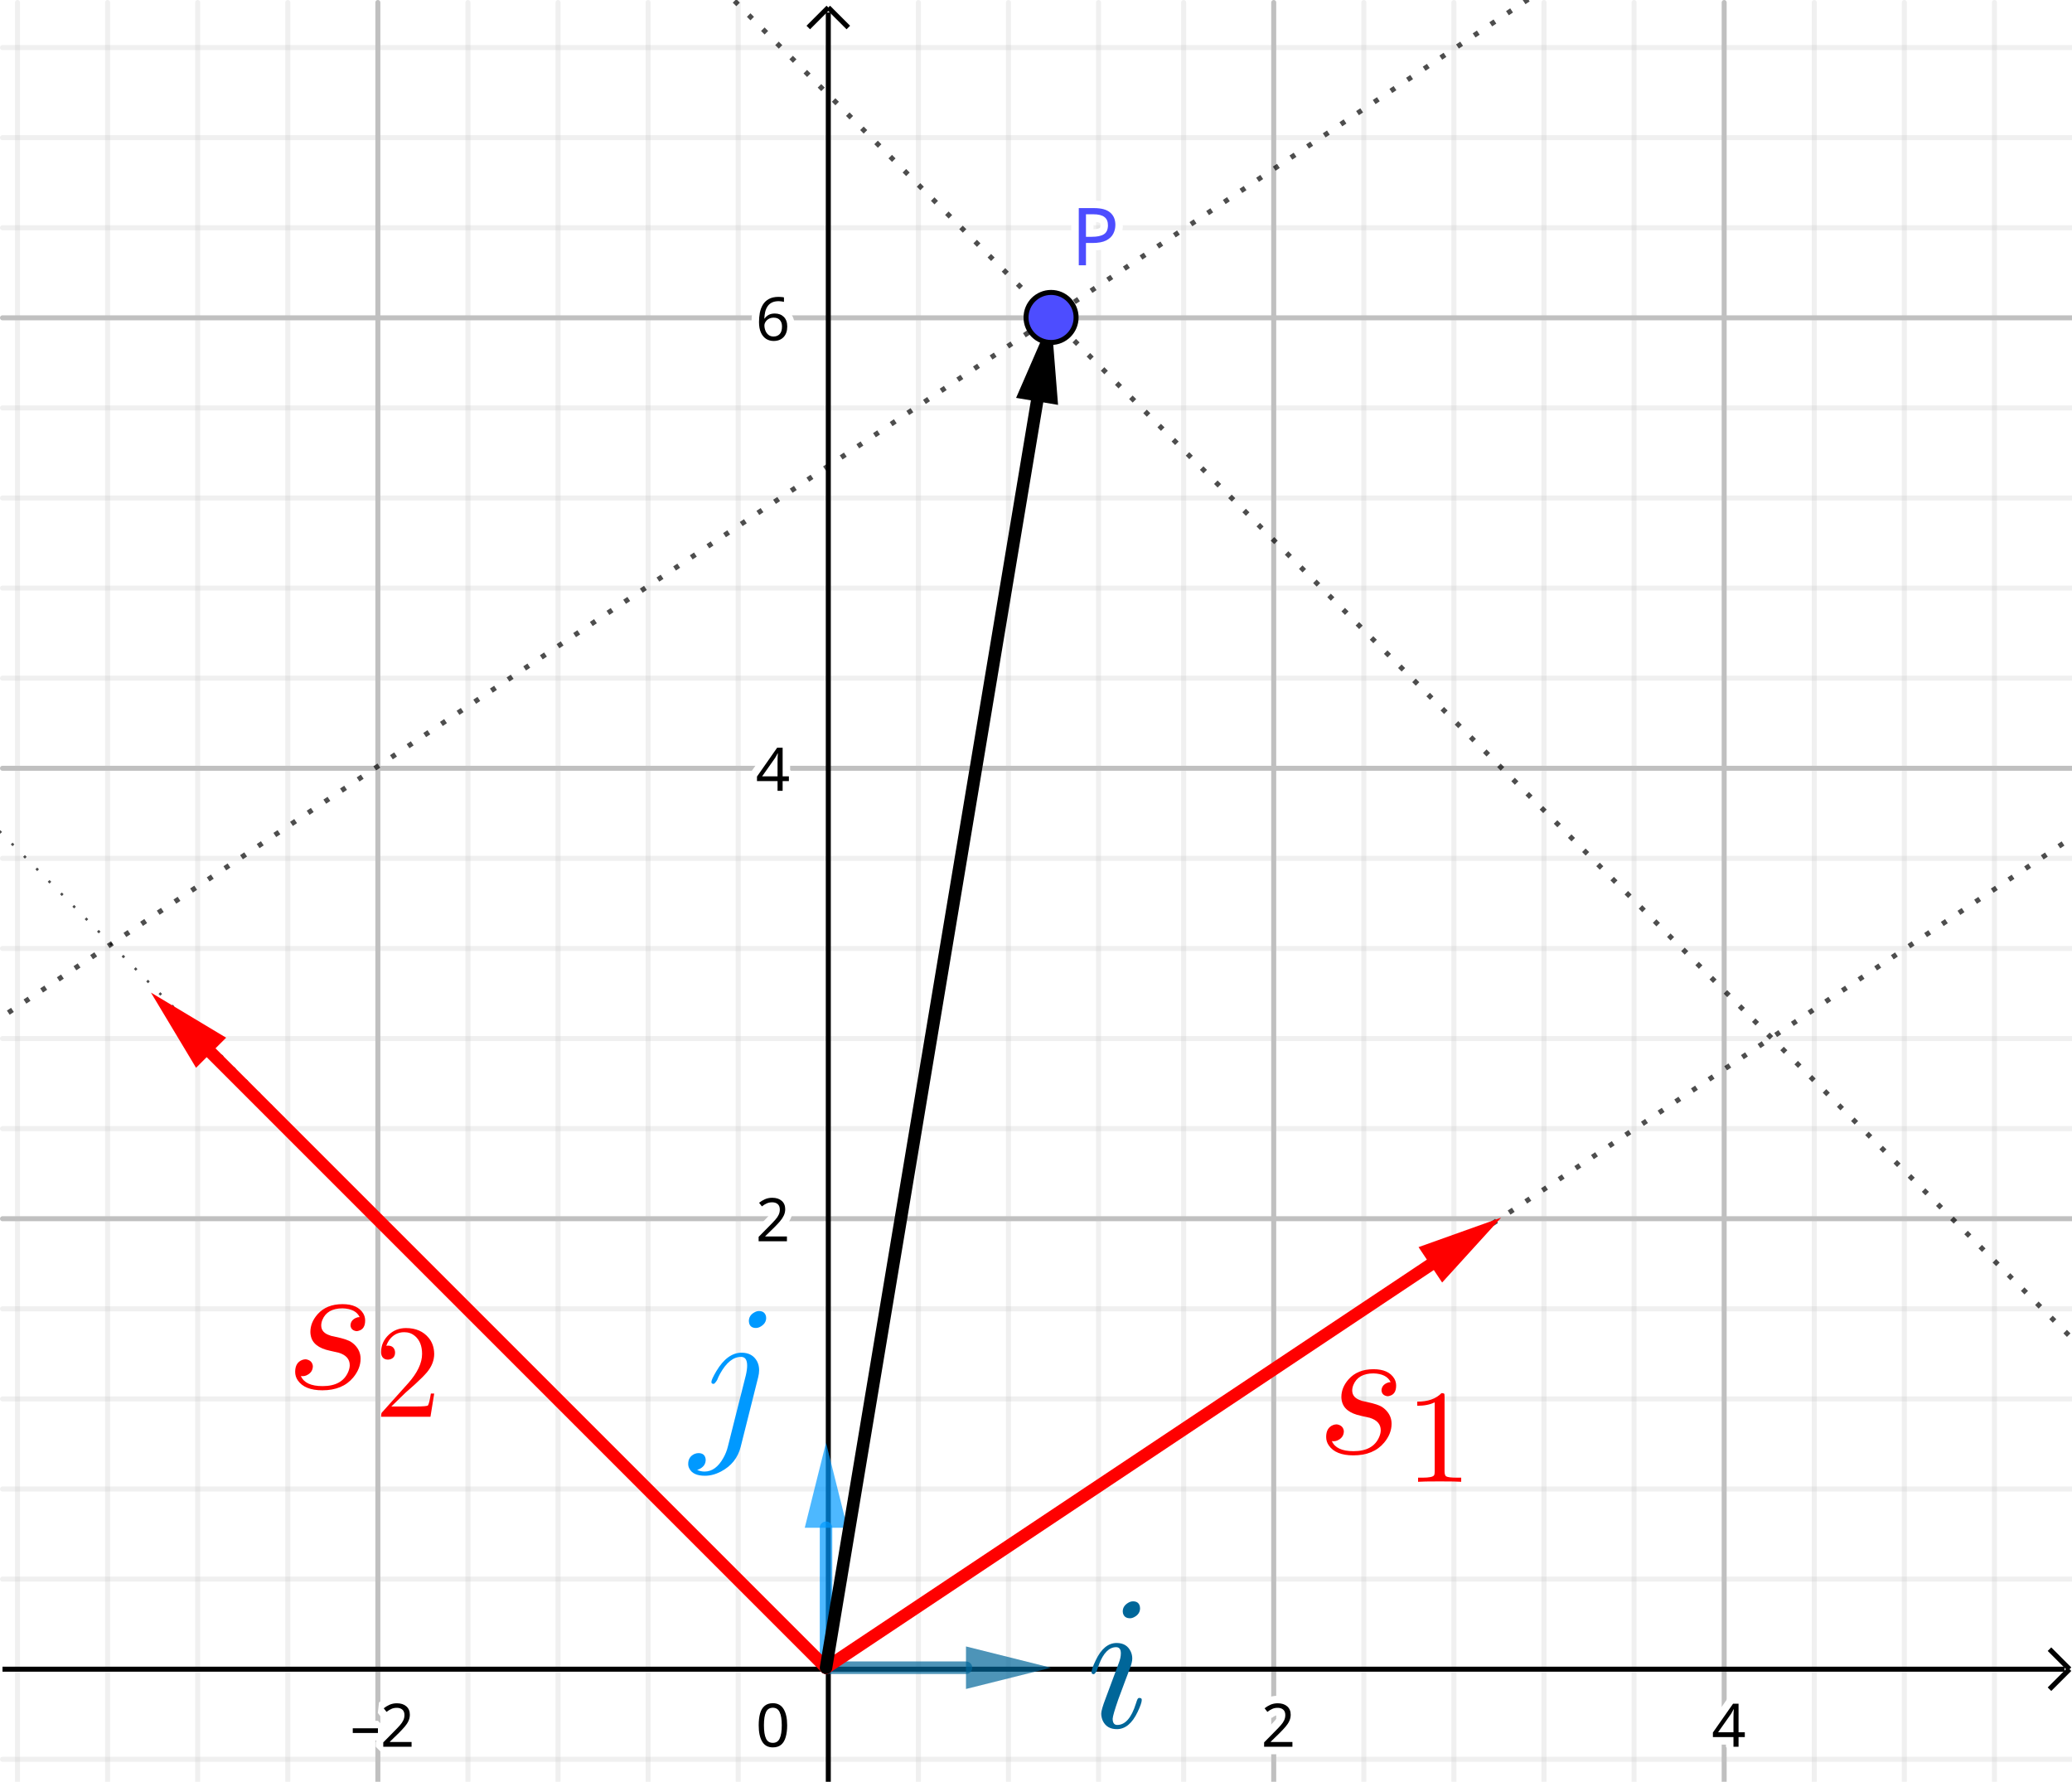
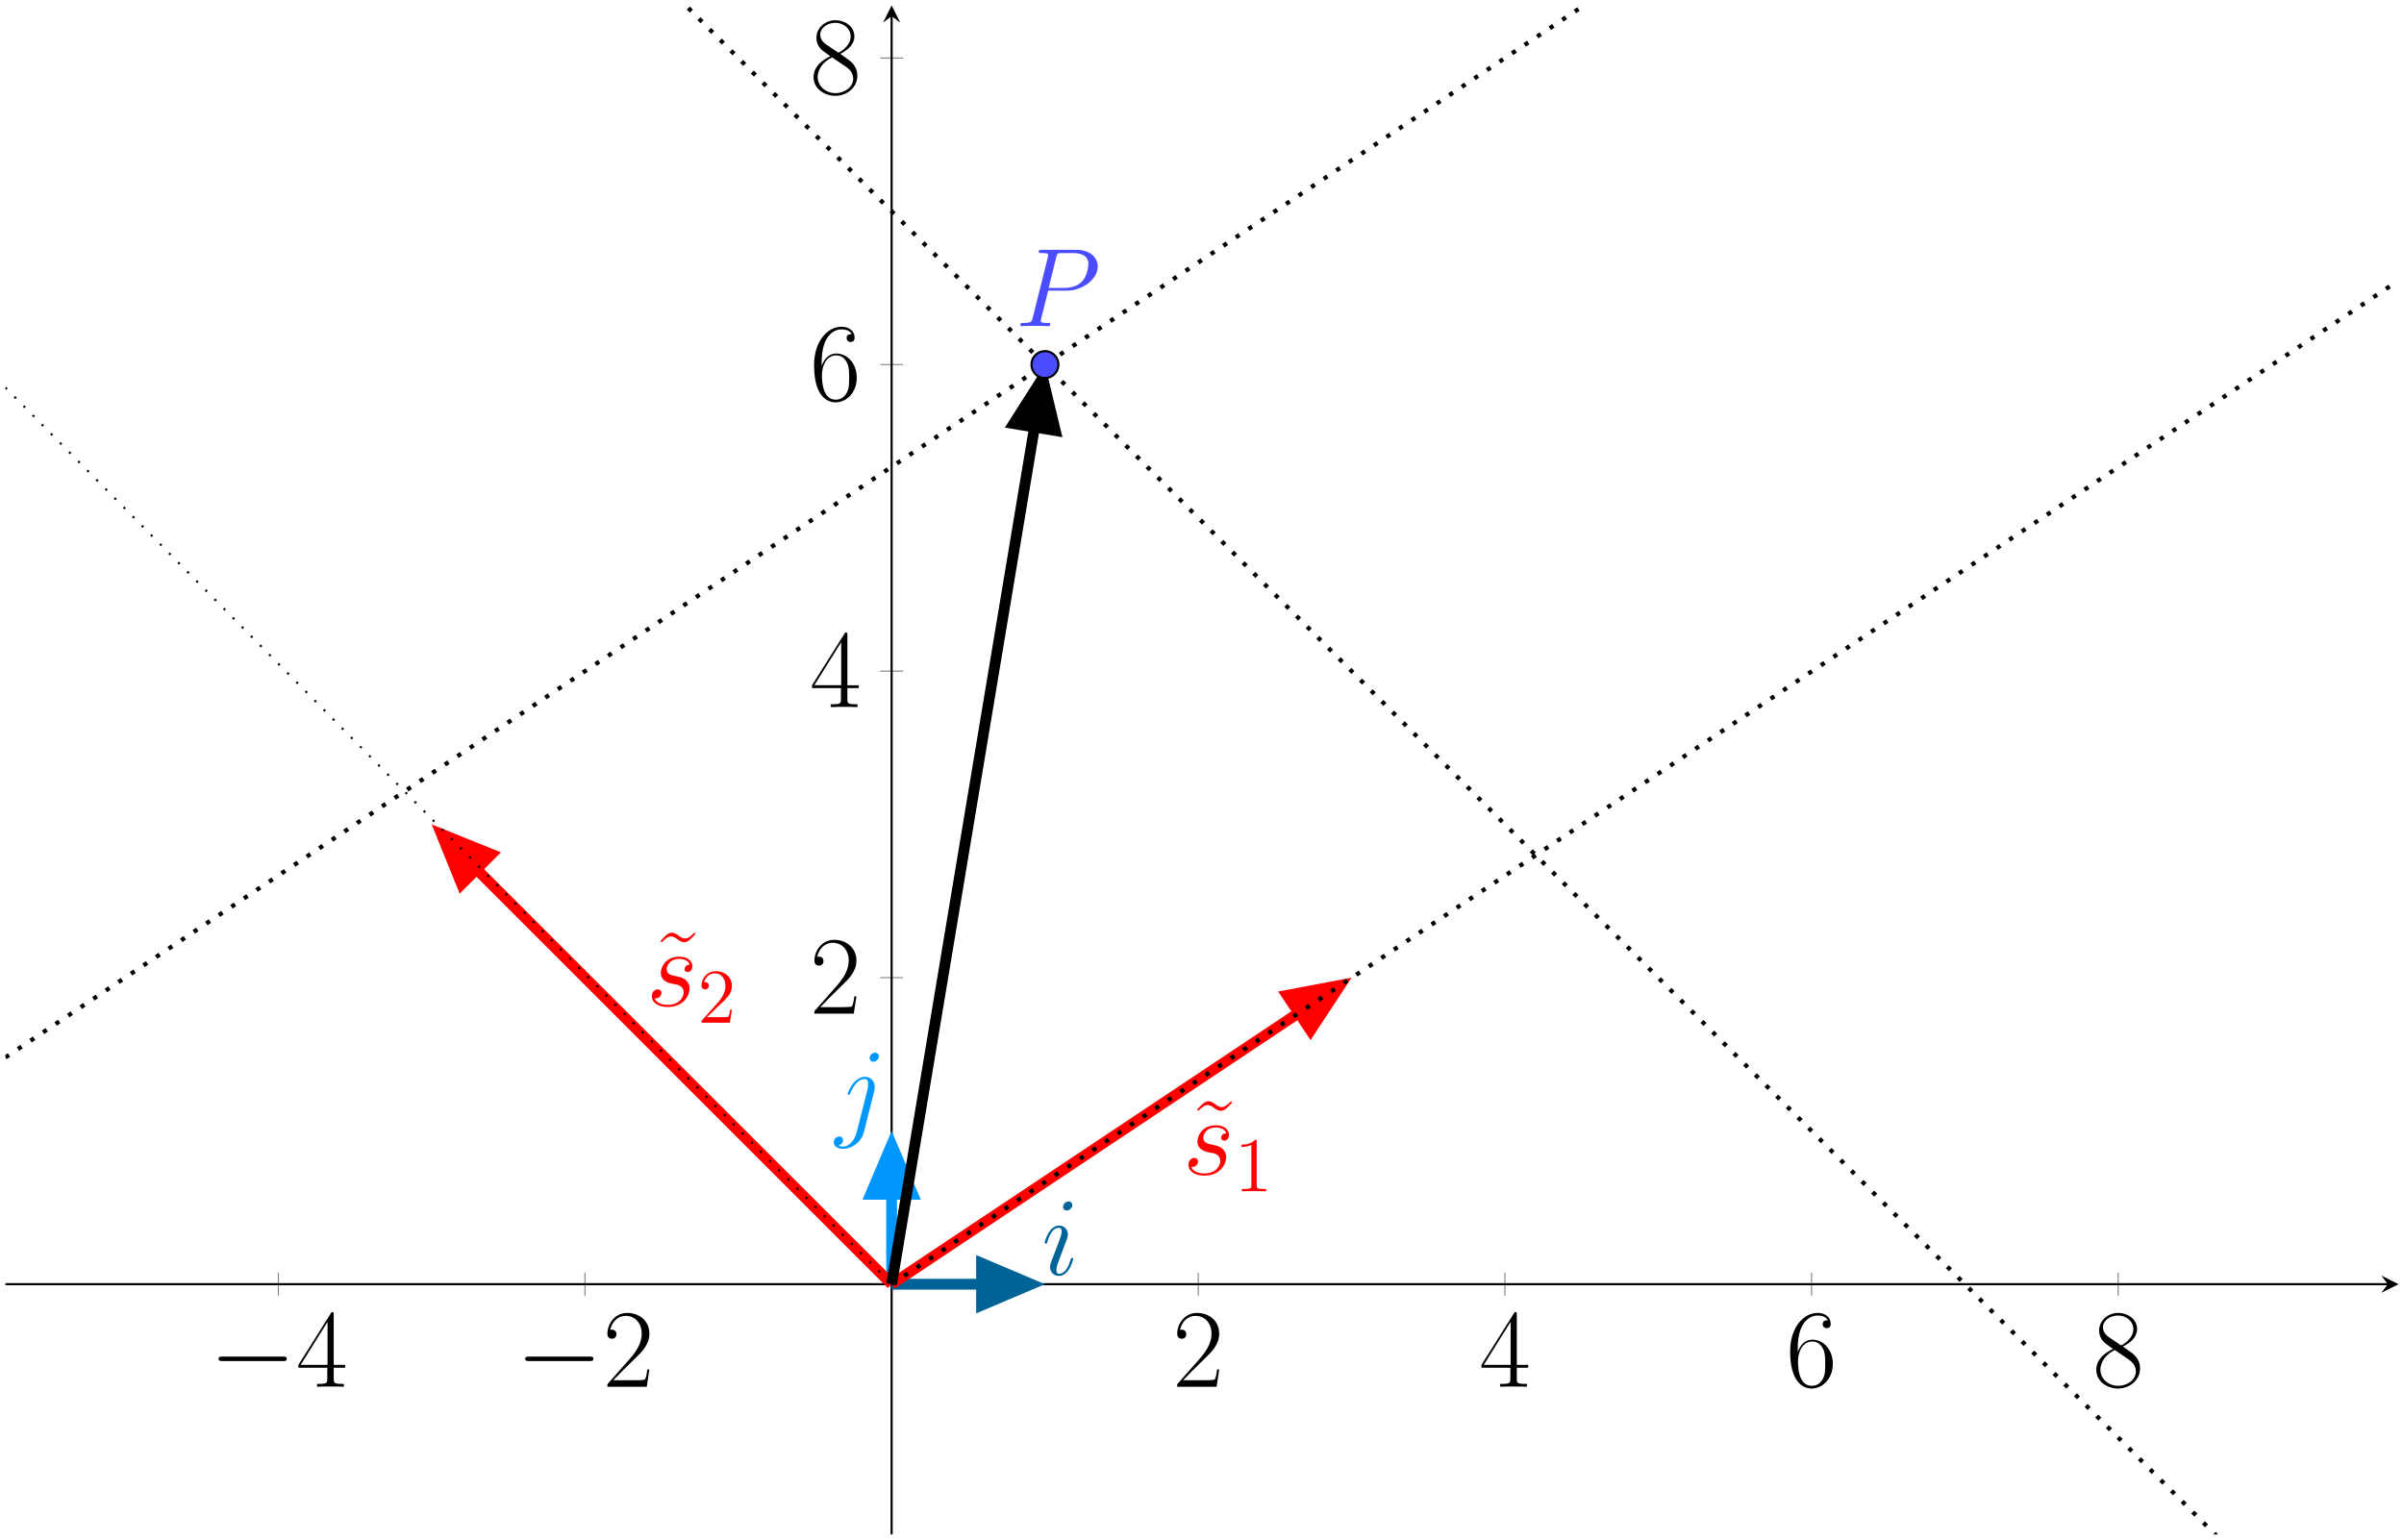
- <svg xmlns="http://www.w3.org/2000/svg" version="1.1" width="414" height="356">
-   <defs>
-     <clipPath id="aOKFwxPPBQzP">
-       <path fill="none" stroke="none" d=" M 0 0 L 414 0 L 414 356 L 0 356 L 0 0 Z" />
+ <svg xmlns="http://www.w3.org/2000/svg" xmlns:xlink="http://www.w3.org/1999/xlink" width="444.48pt" height="284.797pt" viewBox="0 0 444.48 284.797" version="1.1" id="svg201">
+   <defs id="defs64">
+     <g id="g50">
+       <symbol overflow="visible" id="glyph0-0">
+         <path style="stroke:none" d="" id="path2" />
+       </symbol>
+       <symbol overflow="visible" id="glyph0-1">
+         <path style="stroke:none" d="m 13.609,-4.75 c 0.359,0 0.719,0 0.719,-0.422 0,-0.406 -0.359,-0.406 -0.719,-0.406 H 2.438 c -0.344,0 -0.719,0 -0.719,0.406 0,0.422 0.375,0.422 0.719,0.422 z m 0,0" id="path5" />
+       </symbol>
+       <symbol overflow="visible" id="glyph1-0">
+         <path style="stroke:none" d="" id="path8" />
+       </symbol>
+       <symbol overflow="visible" id="glyph1-1">
+         <path style="stroke:none" d="m 6.938,-13.359 c 0,-0.438 -0.016,-0.453 -0.391,-0.453 L 0.406,-4.047 v 0.531 H 5.75 v 2.031 C 5.75,-0.75 5.703,-0.531 4.25,-0.531 H 3.859 V 0 c 0.672,-0.047 1.781,-0.047 2.484,-0.047 0.703,0 1.812,0 2.469,0.047 V -0.531 H 8.422 C 6.984,-0.531 6.938,-0.75 6.938,-1.484 v -2.031 h 2.109 v -0.531 H 6.938 Z M 5.797,-12 v 7.953 h -4.969 z m 0,0" id="path11" />
+       </symbol>
+       <symbol overflow="visible" id="glyph1-2">
+         <path style="stroke:none" d="m 8.609,-3.203 h -0.375 c -0.203,1.469 -0.359,1.719 -0.453,1.844 -0.094,0.156 -1.578,0.156 -1.875,0.156 H 1.938 C 2.688,-2 4.125,-3.469 5.891,-5.172 c 1.25,-1.188 2.719,-2.594 2.719,-4.641 0,-2.438 -1.938,-3.844 -4.109,-3.844 -2.266,0 -3.656,2 -3.656,3.859 0,0.812 0.609,0.922 0.844,0.922 0.219,0 0.828,-0.125 0.828,-0.859 0,-0.641 -0.531,-0.828 -0.828,-0.828 -0.125,0 -0.234,0.031 -0.328,0.062 0.391,-1.75 1.594,-2.609 2.859,-2.609 1.797,0 2.969,1.422 2.969,3.297 0,1.797 -1.047,3.344 -2.234,4.688 L 0.844,-0.469 V 0 H 8.125 Z m 0,0" id="path14" />
+       </symbol>
+       <symbol overflow="visible" id="glyph1-3">
+         <path style="stroke:none" d="m 2.188,-7.125 c 0,-4.938 2.312,-6.047 3.656,-6.047 0.438,0 1.484,0.078 1.906,0.875 -0.328,0 -0.953,0 -0.953,0.734 0,0.547 0.453,0.734 0.75,0.734 0.172,0 0.734,-0.078 0.734,-0.781 0,-1.297 -1.031,-2.047 -2.453,-2.047 -2.469,0 -5.047,2.562 -5.047,7.125 0,5.625 2.344,6.859 3.984,6.859 2.016,0 3.906,-1.797 3.906,-4.562 0,-2.578 -1.672,-4.469 -3.781,-4.469 -1.25,0 -2.188,0.828 -2.703,2.281 z m 2.578,6.953 c -2.531,0 -2.531,-3.797 -2.531,-4.562 0,-1.484 0.703,-3.625 2.625,-3.625 0.344,0 1.359,0 2.047,1.422 0.359,0.797 0.359,1.656 0.359,2.688 0,1.109 0,1.938 -0.422,2.766 -0.469,0.844 -1.125,1.312 -2.078,1.312 z m 0,0" id="path17" />
+       </symbol>
+       <symbol overflow="visible" id="glyph1-4">
+         <path style="stroke:none" d="m 5.625,-7.438 c 1.297,-0.656 2.609,-1.656 2.609,-3.234 0,-1.891 -1.812,-2.984 -3.484,-2.984 -1.875,0 -3.531,1.359 -3.531,3.25 0,0.516 0.125,1.406 0.922,2.188 C 2.359,-8.016 3.219,-7.391 3.781,-7 2.844,-6.531 0.688,-5.391 0.688,-3.125 c 0,2.141 2.016,3.453 4.016,3.453 2.219,0 4.078,-1.594 4.078,-3.688 0,-1.891 -1.266,-2.75 -2.094,-3.312 z M 2.906,-9.25 C 2.75,-9.359 1.922,-10 1.922,-10.969 c 0,-1.266 1.297,-2.203 2.781,-2.203 1.641,0 2.844,1.156 2.844,2.5 0,1.906 -2.156,3.016 -2.266,3.016 -0.016,0 -0.031,0 -0.203,-0.125 z m 3.812,4.234 c 0.297,0.219 1.297,0.906 1.297,2.172 0,1.516 -1.531,2.672 -3.266,2.672 -1.875,0 -3.297,-1.344 -3.297,-2.969 0,-1.625 1.25,-3 2.672,-3.641 z m 0,0" id="path20" />
+       </symbol>
+       <symbol overflow="visible" id="glyph1-5">
+         <path style="stroke:none" d="M 7.75,-13.547 C 7.047,-12.875 6.656,-12.469 6.016,-12.469 5.562,-12.469 5.25,-12.703 4.812,-13.016 c -0.406,-0.281 -0.75,-0.531 -1.203,-0.531 -0.734,0 -1.25,0.594 -2.125,1.547 l 0.234,0.219 c 0.703,-0.672 1.094,-1.062 1.734,-1.062 0.453,0 0.766,0.219 1.188,0.531 0.422,0.297 0.75,0.531 1.203,0.531 0.75,0 1.266,-0.594 2.125,-1.547 z m 0,0" id="path23" />
+       </symbol>
+       <symbol overflow="visible" id="glyph2-0">
+         <path style="stroke:none" d="" id="path26" />
+       </symbol>
+       <symbol overflow="visible" id="glyph2-1">
+         <path style="stroke:none" d="m 6.109,-6.562 h 3.469 c 2.859,0 5.703,-2.109 5.703,-4.469 0,-1.609 -1.359,-3.078 -3.969,-3.078 h -6.375 c -0.391,0 -0.578,0 -0.578,0.391 0,0.203 0.188,0.203 0.5,0.203 1.25,0 1.25,0.172 1.25,0.406 0,0.031 0,0.156 -0.078,0.469 L 3.25,-1.531 c -0.188,0.719 -0.234,0.938 -1.688,0.938 -0.391,0 -0.594,0 -0.594,0.359 C 0.969,0 1.156,0 1.281,0 1.672,0 2.094,-0.047 2.484,-0.047 h 2.406 C 5.281,-0.047 5.719,0 6.109,0 6.281,0 6.5,0 6.5,-0.391 6.5,-0.594 6.328,-0.594 6.016,-0.594 4.766,-0.594 4.75,-0.75 4.75,-0.953 c 0,-0.094 0.016,-0.25 0.047,-0.344 z m 1.484,-6.141 c 0.188,-0.766 0.281,-0.812 1.078,-0.812 h 2.047 c 1.547,0 2.828,0.5 2.828,2.047 0,0.547 -0.266,2.297 -1.219,3.25 -0.344,0.375 -1.344,1.156 -3.219,1.156 h -2.906 z m 0,0" id="path29" />
+       </symbol>
+       <symbol overflow="visible" id="glyph2-2">
+         <path style="stroke:none" d="m 5.844,-2.953 c 0,-0.109 -0.078,-0.188 -0.203,-0.188 -0.188,0 -0.203,0.062 -0.312,0.406 -0.531,1.891 -1.375,2.531 -2.062,2.531 -0.25,0 -0.531,-0.062 -0.531,-0.688 0,-0.562 0.234,-1.172 0.469,-1.797 l 1.438,-3.844 c 0.062,-0.156 0.219,-0.531 0.219,-0.922 0,-0.875 -0.625,-1.656 -1.641,-1.656 -1.891,0 -2.656,3 -2.656,3.156 0,0.094 0.078,0.188 0.219,0.188 0.188,0 0.203,-0.078 0.297,-0.375 0.484,-1.734 1.281,-2.562 2.078,-2.562 0.188,0 0.547,0.031 0.547,0.688 0,0.531 -0.281,1.219 -0.438,1.672 L 1.812,-2.5 c -0.125,0.328 -0.25,0.656 -0.25,1.031 0,0.938 0.641,1.672 1.641,1.672 1.906,0 2.641,-3.016 2.641,-3.156 z m -0.156,-9.938 c 0,-0.312 -0.25,-0.688 -0.703,-0.688 -0.484,0 -1.016,0.469 -1.016,1 0,0.516 0.438,0.688 0.672,0.688 0.562,0 1.047,-0.547 1.047,-1 z m 0,0" id="path32" />
+       </symbol>
+       <symbol overflow="visible" id="glyph2-3">
+         <path style="stroke:none" d="M 7.234,-6.547 C 7.312,-6.875 7.312,-7.172 7.312,-7.25 c 0,-1.203 -0.891,-1.859 -1.812,-1.859 -2.094,0 -3.203,3.016 -3.203,3.156 0,0.109 0.078,0.188 0.203,0.188 0.172,0 0.188,-0.078 0.281,-0.281 0.828,-2.016 1.859,-2.656 2.656,-2.656 0.422,0 0.656,0.234 0.656,0.953 0,0.5 -0.062,0.703 -0.141,1.078 l -1.969,7.781 c -0.391,1.531 -1.359,2.688 -2.5,2.688 -0.078,0 -0.516,0 -0.906,-0.203 0.5,-0.109 0.891,-0.5 0.891,-0.984 0,-0.344 -0.25,-0.672 -0.703,-0.672 -0.531,0 -1.031,0.453 -1.031,1.078 0,0.844 0.906,1.203 1.75,1.203 1.422,0 3.312,-1.062 3.828,-3.125 z m 0.844,-6.344 c 0,-0.516 -0.438,-0.688 -0.688,-0.688 -0.547,0 -1.031,0.547 -1.031,1 0,0.312 0.25,0.688 0.703,0.688 0.484,0 1.016,-0.469 1.016,-1 z m 0,0" id="path35" />
+       </symbol>
+       <symbol overflow="visible" id="glyph2-4">
+         <path style="stroke:none" d="M 4.703,-4.125 C 5.062,-4.062 5.625,-3.953 5.75,-3.922 c 0.266,0.078 1.188,0.406 1.188,1.406 0,0.641 -0.578,2.312 -2.969,2.312 -0.438,0 -1.984,-0.062 -2.406,-1.203 0.828,0.109 1.25,-0.531 1.25,-0.984 0,-0.438 -0.297,-0.672 -0.703,-0.672 -0.453,0 -1.062,0.359 -1.062,1.281 0,1.219 1.25,1.984 2.906,1.984 3.125,0 4.062,-2.312 4.062,-3.391 0,-0.297 0,-0.875 -0.656,-1.547 C 6.844,-5.219 6.344,-5.328 5.219,-5.562 c -0.547,-0.125 -1.438,-0.297 -1.438,-1.234 0,-0.406 0.375,-1.906 2.328,-1.906 0.875,0 1.719,0.344 1.922,1.078 -0.906,0 -0.953,0.781 -0.953,0.812 0,0.438 0.406,0.547 0.578,0.547 0.297,0 0.875,-0.219 0.875,-1.094 0,-0.859 -0.781,-1.75 -2.391,-1.75 -2.719,0 -3.438,2.125 -3.438,2.969 0,1.578 1.531,1.906 2,2.016 z m 0,0" id="path38" />
+       </symbol>
+       <symbol overflow="visible" id="glyph3-0">
+         <path style="stroke:none" d="" id="path41" />
+       </symbol>
+       <symbol overflow="visible" id="glyph3-1">
+         <path style="stroke:none" d="m 4.125,-9.188 c 0,-0.344 0,-0.344 -0.281,-0.344 C 3.5,-9.156 2.781,-8.625 1.312,-8.625 v 0.422 c 0.328,0 1.047,0 1.828,-0.375 v 7.469 c 0,0.516 -0.047,0.688 -1.297,0.688 H 1.391 V 0 c 0.391,-0.031 1.781,-0.031 2.25,-0.031 0.469,0 1.859,0 2.234,0.031 V -0.422 H 5.438 c -1.266,0 -1.312,-0.172 -1.312,-0.688 z m 0,0" id="path44" />
+       </symbol>
+       <symbol overflow="visible" id="glyph3-2">
+         <path style="stroke:none" d="M 6.312,-2.406 H 6 c -0.047,0.234 -0.156,1.031 -0.312,1.266 -0.094,0.125 -0.906,0.125 -1.344,0.125 H 1.688 c 0.391,-0.328 1.266,-1.25 1.641,-1.594 2.188,-2.016 2.984,-2.75 2.984,-4.172 0,-1.656 -1.312,-2.75 -2.969,-2.75 -1.672,0 -2.641,1.406 -2.641,2.641 0,0.734 0.625,0.734 0.672,0.734 0.297,0 0.672,-0.219 0.672,-0.672 C 2.047,-7.234 1.781,-7.5 1.375,-7.5 1.25,-7.5 1.219,-7.5 1.172,-7.484 1.453,-8.469 2.219,-9.125 3.156,-9.125 4.375,-9.125 5.125,-8.109 5.125,-6.781 5.125,-5.562 4.422,-4.5 3.594,-3.578 L 0.703,-0.344 V 0 H 5.938 Z m 0,0" id="path47" />
+       </symbol>
+     </g>
+     <clipPath id="clip1">
+       <path d="M 148.91,125.043 H 591.391 V 321 H 148.91 Z m 0,0" id="path52" />
+     </clipPath>
+     <clipPath id="clip2">
+       <path d="M 148.91,125.043 H 591.391 V 407.84 H 148.91 Z m 0,0" id="path55" />
+     </clipPath>
+     <clipPath id="clip3">
+       <path d="M 148.91,195 H 313 V 362 H 148.91 Z m 0,0" id="path58" />
+     </clipPath>
+     <clipPath id="clip4">
+       <path d="M 312,175 H 591.391 V 362 H 312 Z m 0,0" id="path61" />
    </clipPath>
  </defs>
-   <g transform="scale(1,1)" clip-path="url(#aOKFwxPPBQzP)">
-     <g>
-       <rect fill="rgb(255,255,255)" stroke="none" x="0" y="0" width="414" height="356" fill-opacity="1" />
-       <path fill="none" stroke="rgb(192,192,192)" paint-order="fill stroke markers" d=" M 75.5 0.5 L 75.5 356.5 M 75.5 0.5 L 75.5 356.5 M 254.5 0.5 L 254.5 356.5 M 344.5 0.5 L 344.5 356.5" stroke-opacity="1" stroke-linecap="round" stroke-linejoin="round" stroke-miterlimit="10" />
-       <path fill="none" stroke="rgb(192,192,192)" paint-order="fill stroke markers" d=" M 3.5 0.5 L 3.5 356.5 M 21.5 0.5 L 21.5 356.5 M 39.5 0.5 L 39.5 356.5 M 57.5 0.5 L 57.5 356.5 M 93.5 0.5 L 93.5 356.5 M 111.5 0.5 L 111.5 356.5 M 129.5 0.5 L 129.5 356.5 M 147.5 0.5 L 147.5 356.5 M 183.5 0.5 L 183.5 356.5 M 201.5 0.5 L 201.5 356.5 M 219.5 0.5 L 219.5 356.5 M 236.5 0.5 L 236.5 356.5 M 272.5 0.5 L 272.5 356.5 M 290.5 0.5 L 290.5 356.5 M 308.5 0.5 L 308.5 356.5 M 326.5 0.5 L 326.5 356.5 M 362.5 0.5 L 362.5 356.5 M 380.5 0.5 L 380.5 356.5 M 398.5 0.5 L 398.5 356.5" stroke-opacity="0.235" stroke-linecap="round" stroke-linejoin="round" stroke-miterlimit="10" />
-       <path fill="none" stroke="rgb(192,192,192)" paint-order="fill stroke markers" d=" M 0.5 63.5 L 414.5 63.5 M 0.5 63.5 L 414.5 63.5 M 0.5 153.5 L 414.5 153.5 M 0.5 243.5 L 414.5 243.5" stroke-opacity="1" stroke-linecap="round" stroke-linejoin="round" stroke-miterlimit="10" />
-       <path fill="none" stroke="rgb(192,192,192)" paint-order="fill stroke markers" d=" M 0.5 9.5 L 414.5 9.5 M 0.5 9.5 L 414.5 9.5 M 0.5 27.5 L 414.5 27.5 M 0.5 45.5 L 414.5 45.5 M 0.5 81.5 L 414.5 81.5 M 0.5 99.5 L 414.5 99.5 M 0.5 117.5 L 414.5 117.5 M 0.5 135.5 L 414.5 135.5 M 0.5 171.5 L 414.5 171.5 M 0.5 189.5 L 414.5 189.5 M 0.5 207.5 L 414.5 207.5 M 0.5 225.5 L 414.5 225.5 M 0.5 261.5 L 414.5 261.5 M 0.5 279.5 L 414.5 279.5 M 0.5 297.5 L 414.5 297.5 M 0.5 315.5 L 414.5 315.5 M 0.5 351.5 L 414.5 351.5" stroke-opacity="0.235" stroke-linecap="round" stroke-linejoin="round" stroke-miterlimit="10" />
-       <path fill="none" stroke="rgb(0,0,0)" paint-order="fill stroke markers" d=" M 165.5 2.5 L 165.5 356.5" stroke-opacity="1" stroke-miterlimit="10" />
-       <path fill="none" stroke="rgb(0,0,0)" paint-order="fill stroke markers" d=" M 165.5 1.5 L 161.5 5.5" stroke-opacity="1" stroke-miterlimit="10" />
-       <path fill="none" stroke="rgb(0,0,0)" paint-order="fill stroke markers" d=" M 165.5 1.5 L 169.5 5.5" stroke-opacity="1" stroke-miterlimit="10" />
-       <path fill="none" stroke="rgb(0,0,0)" paint-order="fill stroke markers" d=" M 0.5 333.5 L 412.5 333.5" stroke-opacity="1" stroke-miterlimit="10" />
-       <path fill="none" stroke="rgb(0,0,0)" paint-order="fill stroke markers" d=" M 413.5 333.5 L 409.5 329.5" stroke-opacity="1" stroke-miterlimit="10" />
-       <path fill="none" stroke="rgb(0,0,0)" paint-order="fill stroke markers" d=" M 413.5 333.5 L 409.5 337.5" stroke-opacity="1" stroke-miterlimit="10" />
-       <text fill="rgb(0,0,0)" stroke="none" font-family="geogebra-sans-serif, sans-serif" font-size="12px" font-style="normal" font-weight="normal" text-decoration="normal" x="70" y="349" text-anchor="start" dominant-baseline="alphabetic" fill-opacity="1">–2</text>
-       <text fill="none" stroke="rgb(255,255,255)" font-family="geogebra-sans-serif, sans-serif" font-size="12px" font-style="normal" font-weight="normal" text-decoration="normal" x="70" y="349" text-anchor="start" dominant-baseline="alphabetic" stroke-opacity="1" stroke-linejoin="bevel" stroke-miterlimit="10" stroke-width="3">–2</text>
-       <text fill="rgb(0,0,0)" stroke="none" font-family="geogebra-sans-serif, sans-serif" font-size="12px" font-style="normal" font-weight="normal" text-decoration="normal" x="70" y="349" text-anchor="start" dominant-baseline="alphabetic" fill-opacity="1">–2</text>
-       <text fill="rgb(0,0,0)" stroke="none" font-family="geogebra-sans-serif, sans-serif" font-size="12px" font-style="normal" font-weight="normal" text-decoration="normal" x="252" y="349" text-anchor="start" dominant-baseline="alphabetic" fill-opacity="1">2</text>
-       <text fill="none" stroke="rgb(255,255,255)" font-family="geogebra-sans-serif, sans-serif" font-size="12px" font-style="normal" font-weight="normal" text-decoration="normal" x="252" y="349" text-anchor="start" dominant-baseline="alphabetic" stroke-opacity="1" stroke-linejoin="bevel" stroke-miterlimit="10" stroke-width="3">2</text>
-       <text fill="rgb(0,0,0)" stroke="none" font-family="geogebra-sans-serif, sans-serif" font-size="12px" font-style="normal" font-weight="normal" text-decoration="normal" x="252" y="349" text-anchor="start" dominant-baseline="alphabetic" fill-opacity="1">2</text>
-       <text fill="rgb(0,0,0)" stroke="none" font-family="geogebra-sans-serif, sans-serif" font-size="12px" font-style="normal" font-weight="normal" text-decoration="normal" x="342" y="349" text-anchor="start" dominant-baseline="alphabetic" fill-opacity="1">4</text>
-       <text fill="none" stroke="rgb(255,255,255)" font-family="geogebra-sans-serif, sans-serif" font-size="12px" font-style="normal" font-weight="normal" text-decoration="normal" x="342" y="349" text-anchor="start" dominant-baseline="alphabetic" stroke-opacity="1" stroke-linejoin="bevel" stroke-miterlimit="10" stroke-width="3">4</text>
-       <text fill="rgb(0,0,0)" stroke="none" font-family="geogebra-sans-serif, sans-serif" font-size="12px" font-style="normal" font-weight="normal" text-decoration="normal" x="342" y="349" text-anchor="start" dominant-baseline="alphabetic" fill-opacity="1">4</text>
-       <text fill="rgb(0,0,0)" stroke="none" font-family="geogebra-sans-serif, sans-serif" font-size="12px" font-style="normal" font-weight="normal" text-decoration="normal" x="151" y="248" text-anchor="start" dominant-baseline="alphabetic" fill-opacity="1">2</text>
-       <text fill="none" stroke="rgb(255,255,255)" font-family="geogebra-sans-serif, sans-serif" font-size="12px" font-style="normal" font-weight="normal" text-decoration="normal" x="151" y="248" text-anchor="start" dominant-baseline="alphabetic" stroke-opacity="1" stroke-linejoin="bevel" stroke-miterlimit="10" stroke-width="3">2</text>
-       <text fill="rgb(0,0,0)" stroke="none" font-family="geogebra-sans-serif, sans-serif" font-size="12px" font-style="normal" font-weight="normal" text-decoration="normal" x="151" y="248" text-anchor="start" dominant-baseline="alphabetic" fill-opacity="1">2</text>
-       <text fill="rgb(0,0,0)" stroke="none" font-family="geogebra-sans-serif, sans-serif" font-size="12px" font-style="normal" font-weight="normal" text-decoration="normal" x="151" y="158" text-anchor="start" dominant-baseline="alphabetic" fill-opacity="1">4</text>
-       <text fill="none" stroke="rgb(255,255,255)" font-family="geogebra-sans-serif, sans-serif" font-size="12px" font-style="normal" font-weight="normal" text-decoration="normal" x="151" y="158" text-anchor="start" dominant-baseline="alphabetic" stroke-opacity="1" stroke-linejoin="bevel" stroke-miterlimit="10" stroke-width="3">4</text>
-       <text fill="rgb(0,0,0)" stroke="none" font-family="geogebra-sans-serif, sans-serif" font-size="12px" font-style="normal" font-weight="normal" text-decoration="normal" x="151" y="158" text-anchor="start" dominant-baseline="alphabetic" fill-opacity="1">4</text>
-       <text fill="rgb(0,0,0)" stroke="none" font-family="geogebra-sans-serif, sans-serif" font-size="12px" font-style="normal" font-weight="normal" text-decoration="normal" x="151" y="68" text-anchor="start" dominant-baseline="alphabetic" fill-opacity="1">6</text>
-       <text fill="none" stroke="rgb(255,255,255)" font-family="geogebra-sans-serif, sans-serif" font-size="12px" font-style="normal" font-weight="normal" text-decoration="normal" x="151" y="68" text-anchor="start" dominant-baseline="alphabetic" stroke-opacity="1" stroke-linejoin="bevel" stroke-miterlimit="10" stroke-width="3">6</text>
-       <text fill="rgb(0,0,0)" stroke="none" font-family="geogebra-sans-serif, sans-serif" font-size="12px" font-style="normal" font-weight="normal" text-decoration="normal" x="151" y="68" text-anchor="start" dominant-baseline="alphabetic" fill-opacity="1">6</text>
-       <text fill="rgb(0,0,0)" stroke="none" font-family="geogebra-sans-serif, sans-serif" font-size="12px" font-style="normal" font-weight="normal" text-decoration="normal" x="151" y="349" text-anchor="start" dominant-baseline="alphabetic" fill-opacity="1">0</text>
-       <text fill="none" stroke="rgb(255,255,255)" font-family="geogebra-sans-serif, sans-serif" font-size="12px" font-style="normal" font-weight="normal" text-decoration="normal" x="151" y="349" text-anchor="start" dominant-baseline="alphabetic" stroke-opacity="1" stroke-linejoin="bevel" stroke-miterlimit="10" stroke-width="3">0</text>
-       <text fill="rgb(0,0,0)" stroke="none" font-family="geogebra-sans-serif, sans-serif" font-size="12px" font-style="normal" font-weight="normal" text-decoration="normal" x="151" y="349" text-anchor="start" dominant-baseline="alphabetic" fill-opacity="1">0</text>
-       <path fill="none" stroke="rgb(0,0,0)" paint-order="fill stroke markers" d=" M -5 206.767 L 312.65 -5" stroke-opacity="0.698" stroke-linejoin="round" stroke-miterlimit="10" stroke-dasharray="1,3" />
-       <path fill="none" stroke="rgb(0,0,0)" paint-order="fill stroke markers" d=" M 419 272.415 L 141.585 -5" stroke-opacity="0.698" stroke-linejoin="round" stroke-miterlimit="10" stroke-dasharray="1,3" />
-       <path fill="none" stroke="rgb(0,0,0)" paint-order="fill stroke markers" d=" M 165.047 333.206 L -164.189 0" stroke-opacity="0.698" stroke-linejoin="round" stroke-miterlimit="10" stroke-width="0.5" stroke-dasharray="0.5,3" />
-       <path fill="none" stroke="rgb(0,0,0)" paint-order="fill stroke markers" d=" M 165.047 333.206 L 414 167.333" stroke-opacity="0.698" stroke-linejoin="round" stroke-miterlimit="10" stroke-dasharray="1,3" />
-       <path fill="none" stroke="rgb(0,102,153)" paint-order="fill stroke markers" d=" M 165.047 333.206 L 193.011 333.206" stroke-opacity="0.698" stroke-linecap="round" stroke-linejoin="round" stroke-miterlimit="10" stroke-width="2.5" />
-       <path fill="rgb(0,102,153)" stroke="none" paint-order="stroke fill markers" fill-rule="evenodd" d=" M 210.011 333.206 L 193.011 337.456 L 193.011 328.956 Z" fill-opacity="0.698" />
-       <g transform="scale(19,19)">
-         <g transform="translate(11.42105,18.16116) scale(2,2)">
-           <g transform="translate(0,0)">
-             <path fill="rgb(0,102,153)" stroke="none" paint-order="stroke fill markers" d=" M 0.284 -0.625 Q 0.284 -0.594 0.253 -0.578 Q 0.242 -0.572 0.231 -0.572 Q 0.201 -0.572 0.194 -0.599 Q 0.193 -0.604 0.193 -0.608 Q 0.193 -0.636 0.221 -0.653 Q 0.234 -0.661 0.247 -0.661 Q 0.277 -0.661 0.283 -0.634 L 0.283 -0.633 Q 0.284 -0.629 0.284 -0.625 M 0.208 -0.249 L 0.169 -0.144 Q 0.141 -0.063 0.14 -0.044 Q 0.14 -0.011 0.164 -0.011 Q 0.227 -0.011 0.262 -0.123 L 0.266 -0.135 Q 0.271 -0.151 0.276 -0.152 L 0.276 -0.153 L 0.281 -0.153 Q 0.293 -0.153 0.293 -0.143 Q 0.293 -0.125 0.271 -0.079 Q 0.228 0.011 0.162 0.011 Q 0.109 0.011 0.088 -0.033 Q 0.08 -0.051 0.08 -0.071 Q 0.08 -0.091 0.103 -0.151 Q 0.173 -0.339 0.172 -0.336 Q 0.183 -0.364 0.183 -0.388 Q 0.183 -0.42 0.158 -0.42 Q 0.103 -0.42 0.068 -0.329 L 0.068 -0.328 Q 0.062 -0.313 0.057 -0.296 Q 0.046 -0.279 0.041 -0.278 Q 0.029 -0.278 0.029 -0.288 Q 0.029 -0.306 0.051 -0.351 Q 0.094 -0.442 0.161 -0.442 Q 0.214 -0.442 0.235 -0.397 Q 0.243 -0.38 0.243 -0.36 Q 0.243 -0.34 0.23 -0.307 Q 0.213 -0.261 0.208 -0.249 Z" />
-           </g>
-         </g>
-       </g>
-       <path fill="none" stroke="rgb(0,153,255)" paint-order="fill stroke markers" d=" M 165.047 333.206 L 165.047 305.243" stroke-opacity="0.698" stroke-linecap="round" stroke-linejoin="round" stroke-miterlimit="10" stroke-width="2.5" />
-       <path fill="rgb(0,153,255)" stroke="none" paint-order="stroke fill markers" fill-rule="evenodd" d=" M 165.047 288.243 L 169.297 305.243 L 160.797 305.243 Z" fill-opacity="0.698" />
-       <g transform="scale(19,19)">
-         <g transform="translate(7.263158,15.10852) scale(2,2)">
-           <g transform="translate(0,0)">
-             <path fill="rgb(0,153,255)" stroke="none" paint-order="stroke fill markers" d=" M 0.397 -0.625 Q 0.397 -0.597 0.369 -0.58 Q 0.356 -0.572 0.343 -0.572 Q 0.313 -0.572 0.307 -0.599 L 0.307 -0.6 Q 0.306 -0.604 0.306 -0.608 Q 0.306 -0.639 0.337 -0.655 Q 0.348 -0.661 0.359 -0.661 Q 0.389 -0.661 0.396 -0.634 Q 0.397 -0.629 0.397 -0.625 M 0.196 0.05 L 0.196 0.05 L 0.29 -0.323 Q 0.297 -0.353 0.297 -0.374 Q 0.297 -0.42 0.265 -0.42 Q 0.204 -0.42 0.155 -0.332 Q 0.146 -0.316 0.139 -0.298 Q 0.127 -0.279 0.121 -0.278 Q 0.109 -0.278 0.109 -0.288 Q 0.109 -0.301 0.135 -0.345 Q 0.193 -0.442 0.268 -0.442 Q 0.324 -0.442 0.349 -0.397 Q 0.36 -0.376 0.36 -0.35 Q 0.36 -0.333 0.355 -0.313 L 0.263 0.053 Q 0.241 0.14 0.159 0.183 Q 0.117 0.205 0.075 0.205 Q 0.012 0.205 -0.007 0.167 Q -0.013 0.156 -0.013 0.143 Q -0.013 0.105 0.021 0.09 Q 0.031 0.086 0.041 0.086 Q 0.072 0.086 0.078 0.113 Q 0.079 0.117 0.079 0.121 Q 0.079 0.151 0.051 0.167 Q 0.043 0.172 0.034 0.174 Q 0.052 0.183 0.073 0.183 Q 0.132 0.183 0.172 0.111 Q 0.188 0.083 0.196 0.05 Z" />
-           </g>
-         </g>
-       </g>
-       <path fill="none" stroke="rgb(255,0,0)" paint-order="fill stroke markers" d=" M 165.047 333.206 L 285.792 252.709" stroke-opacity="1" stroke-linecap="round" stroke-linejoin="round" stroke-miterlimit="10" stroke-width="2.5" />
-       <path fill="rgb(255,0,0)" stroke="none" paint-order="stroke fill markers" fill-rule="evenodd" d=" M 299.937 243.279 L 288.15 256.245 L 283.435 249.173 Z" fill-opacity="1" />
-       <g transform="scale(19,19)">
-         <g transform="translate(13.84211,15.28216) scale(2,2)">
-           <g transform="translate(0,0)">
-             <path fill="rgb(255,0,0)" stroke="none" paint-order="stroke fill markers" d=" M 0.391 -0.374 L 0.391 -0.374 Q 0.37 -0.418 0.301 -0.42 Q 0.22 -0.42 0.195 -0.359 Q 0.189 -0.344 0.189 -0.33 Q 0.189 -0.291 0.237 -0.277 L 0.237 -0.277 L 0.238 -0.276 Q 0.245 -0.274 0.265 -0.27 Q 0.327 -0.257 0.348 -0.242 Q 0.357 -0.236 0.365 -0.228 Q 0.396 -0.197 0.396 -0.155 Q 0.396 -0.103 0.357 -0.056 Q 0.301 0.011 0.195 0.011 Q 0.102 0.011 0.066 -0.041 Q 0.052 -0.061 0.052 -0.086 Q 0.052 -0.135 0.09 -0.149 Q 0.099 -0.152 0.108 -0.152 Q 0.141 -0.147 0.145 -0.117 Q 0.145 -0.086 0.118 -0.071 Q 0.102 -0.061 0.082 -0.064 Q 0.105 -0.011 0.196 -0.011 Q 0.299 -0.011 0.331 -0.086 Q 0.339 -0.105 0.339 -0.121 Q 0.339 -0.169 0.28 -0.187 L 0.28 -0.187 L 0.279 -0.187 Q 0.264 -0.191 0.235 -0.197 Q 0.145 -0.216 0.134 -0.277 Q 0.132 -0.286 0.132 -0.296 Q 0.132 -0.346 0.17 -0.389 Q 0.217 -0.442 0.301 -0.442 Q 0.38 -0.442 0.41 -0.393 Q 0.42 -0.376 0.42 -0.356 Q 0.42 -0.311 0.386 -0.302 Q 0.38 -0.3 0.374 -0.3 Q 0.346 -0.304 0.343 -0.329 Q 0.343 -0.356 0.37 -0.369 Q 0.38 -0.374 0.391 -0.374 Z" />
-           </g>
-           <g transform="translate(0.46875,0.15) scale(0.7,0.7)">
-             <path fill="rgb(255,0,0)" stroke="none" paint-order="stroke fill markers" d=" M 0.294 -0.64 L 0.294 -0.079 Q 0.294 -0.049 0.306 -0.041 Q 0.323 -0.031 0.387 -0.031 L 0.419 -0.031 L 0.419 0 Q 0.384 -0.003 0.257 -0.003 Q 0.13 -0.003 0.095 0 L 0.095 -0.031 L 0.127 -0.031 Q 0.204 -0.031 0.215 -0.049 L 0.216 -0.05 Q 0.22 -0.058 0.22 -0.079 L 0.22 -0.597 Q 0.168 -0.571 0.089 -0.571 L 0.089 -0.602 Q 0.209 -0.602 0.271 -0.666 Q 0.29 -0.666 0.293 -0.659 L 0.293 -0.659 L 0.293 -0.658 Q 0.294 -0.655 0.294 -0.64 Z" />
-           </g>
-         </g>
-       </g>
-       <path fill="none" stroke="rgb(255,0,0)" paint-order="fill stroke markers" d=" M 165.047 333.206 L 42.179 210.337" stroke-opacity="1" stroke-linecap="round" stroke-linejoin="round" stroke-miterlimit="10" stroke-width="2.5" />
-       <path fill="rgb(255,0,0)" stroke="none" paint-order="stroke fill markers" fill-rule="evenodd" d=" M 30.158 198.316 L 45.184 207.332 L 39.173 213.342 Z" fill-opacity="1" />
-       <g transform="scale(19,19)">
-         <g transform="translate(3,14.59795) scale(2,2)">
-           <g transform="translate(0,0)">
-             <path fill="rgb(255,0,0)" stroke="none" paint-order="stroke fill markers" d=" M 0.391 -0.374 L 0.391 -0.374 Q 0.37 -0.418 0.301 -0.42 Q 0.22 -0.42 0.195 -0.359 Q 0.189 -0.344 0.189 -0.33 Q 0.189 -0.291 0.237 -0.277 L 0.237 -0.277 L 0.238 -0.276 Q 0.245 -0.274 0.265 -0.27 Q 0.327 -0.257 0.348 -0.242 Q 0.357 -0.236 0.365 -0.228 Q 0.396 -0.197 0.396 -0.155 Q 0.396 -0.103 0.357 -0.056 Q 0.301 0.011 0.195 0.011 Q 0.102 0.011 0.066 -0.041 Q 0.052 -0.061 0.052 -0.086 Q 0.052 -0.135 0.09 -0.149 Q 0.099 -0.152 0.108 -0.152 Q 0.141 -0.147 0.145 -0.117 Q 0.145 -0.086 0.118 -0.071 Q 0.102 -0.061 0.082 -0.064 Q 0.105 -0.011 0.196 -0.011 Q 0.299 -0.011 0.331 -0.086 Q 0.339 -0.105 0.339 -0.121 Q 0.339 -0.169 0.28 -0.187 L 0.28 -0.187 L 0.279 -0.187 Q 0.264 -0.191 0.235 -0.197 Q 0.145 -0.216 0.134 -0.277 Q 0.132 -0.286 0.132 -0.296 Q 0.132 -0.346 0.17 -0.389 Q 0.217 -0.442 0.301 -0.442 Q 0.38 -0.442 0.41 -0.393 Q 0.42 -0.376 0.42 -0.356 Q 0.42 -0.311 0.386 -0.302 Q 0.38 -0.3 0.374 -0.3 Q 0.346 -0.304 0.343 -0.329 Q 0.343 -0.356 0.37 -0.369 Q 0.38 -0.374 0.391 -0.374 Z" />
-           </g>
-           <g transform="translate(0.46875,0.15) scale(0.7,0.7)">
-             <path fill="rgb(255,0,0)" stroke="none" paint-order="stroke fill markers" d=" M 0.449 -0.174 L 0.449 -0.174 L 0.421 0 L 0.05 0 Q 0.05 -0.025 0.056 -0.032 L 0.061 -0.037 L 0.253 -0.251 Q 0.358 -0.369 0.358 -0.472 Q 0.358 -0.561 0.304 -0.607 L 0.303 -0.608 L 0.302 -0.608 Q 0.27 -0.635 0.224 -0.635 Q 0.152 -0.635 0.109 -0.573 Q 0.097 -0.555 0.089 -0.533 Q 0.092 -0.534 0.102 -0.534 Q 0.142 -0.534 0.153 -0.498 L 0.153 -0.497 Q 0.155 -0.49 0.155 -0.482 Q 0.155 -0.442 0.117 -0.431 Q 0.109 -0.429 0.103 -0.429 Q 0.066 -0.429 0.054 -0.46 Q 0.05 -0.471 0.05 -0.485 Q 0.05 -0.562 0.109 -0.617 Q 0.162 -0.666 0.237 -0.666 Q 0.347 -0.666 0.408 -0.592 Q 0.443 -0.549 0.448 -0.49 Q 0.449 -0.481 0.449 -0.472 Q 0.449 -0.399 0.394 -0.333 Q 0.365 -0.299 0.304 -0.243 L 0.243 -0.189 L 0.233 -0.18 L 0.127 -0.077 L 0.307 -0.077 Q 0.395 -0.077 0.402 -0.085 Q 0.412 -0.099 0.424 -0.174 L 0.449 -0.174 Z" />
-           </g>
-         </g>
-       </g>
-       <path fill="none" stroke="rgb(0,0,0)" paint-order="fill stroke markers" d=" M 165.047 333.206 L 207.216 80.195" stroke-opacity="1" stroke-linecap="round" stroke-linejoin="round" stroke-miterlimit="10" stroke-width="2.5" />
-       <path fill="rgb(0,0,0)" stroke="none" paint-order="stroke fill markers" fill-rule="evenodd" d=" M 210.011 63.426 L 211.408 80.894 L 203.024 79.496 Z" fill-opacity="1" />
-       <path fill="rgb(77,77,255)" stroke="none" paint-order="stroke fill markers" d=" M 215.011 63.426 C 215.011 66.188 212.772 68.426 210.011 68.426 C 207.249 68.426 205.011 66.188 205.011 63.426 C 205.011 60.665 207.249 58.426 210.011 58.426 C 212.772 58.426 215.011 60.665 215.011 63.426 Z" fill-opacity="1" />
-       <path fill="none" stroke="rgb(0,0,0)" paint-order="fill stroke markers" d=" M 215.011 63.426 C 215.011 66.188 212.772 68.426 210.011 68.426 C 207.249 68.426 205.011 66.188 205.011 63.426 C 205.011 60.665 207.249 58.426 210.011 58.426 C 212.772 58.426 215.011 60.665 215.011 63.426 Z" stroke-opacity="1" stroke-linecap="round" stroke-linejoin="round" stroke-miterlimit="10" />
-       <text fill="rgb(77,77,255)" stroke="none" font-family="geogebra-sans-serif, sans-serif" font-size="16px" font-style="normal" font-weight="normal" text-decoration="normal" x="214" y="53" text-anchor="start" dominant-baseline="alphabetic" fill-opacity="1">P</text>
-       <text fill="none" stroke="rgb(255,255,255)" font-family="geogebra-sans-serif, sans-serif" font-size="16px" font-style="normal" font-weight="normal" text-decoration="normal" x="214" y="53" text-anchor="start" dominant-baseline="alphabetic" stroke-opacity="1" stroke-linejoin="bevel" stroke-miterlimit="10" stroke-width="3">P</text>
-       <text fill="rgb(77,77,255)" stroke="none" font-family="geogebra-sans-serif, sans-serif" font-size="16px" font-style="normal" font-weight="normal" text-decoration="normal" x="214" y="53" text-anchor="start" dominant-baseline="alphabetic" fill-opacity="1">P</text>
+   <g id="surface1" transform="translate(-147.9102,-124.043)">
+     <path style="fill:none;stroke:#7f7f7f;stroke-width:0.199;stroke-linecap:butt;stroke-linejoin:round;stroke-miterlimit:10;stroke-opacity:1" d="m 50.467,44.161 v 4.25 m 56.691,-4.25 v 4.25 m 113.391,-4.25 v 4.25 m 56.695,-4.25 v 4.25 m 56.691,-4.25 v 4.25 m 56.695,-4.25 v 4.25" transform="matrix(1,0,0,-1,148.912,407.841)" id="path66" />
+     <path style="fill:none;stroke:#7f7f7f;stroke-width:0.199;stroke-linecap:butt;stroke-linejoin:round;stroke-miterlimit:10;stroke-opacity:1" d="m 161.729,102.982 h 4.25 m -4.25,56.691 h 4.25 m -4.25,56.695 h 4.25 m -4.25,56.695 h 4.25" transform="matrix(1,0,0,-1,148.912,407.841)" id="path68" />
+     <path style="fill:none;stroke:#000000;stroke-width:0.399;stroke-linecap:butt;stroke-linejoin:round;stroke-miterlimit:10;stroke-opacity:1" d="M -0.002,46.286 H 440.486" transform="matrix(1,0,0,-1,148.912,407.841)" id="path70" />
+     <path style="fill:#000000;fill-opacity:1;fill-rule:nonzero;stroke:none" d="m 591.391,361.555 -3.188,-1.594 1.195,1.594 -1.195,1.594" id="path72" />
+     <path style="fill:none;stroke:#000000;stroke-width:0.399;stroke-linecap:butt;stroke-linejoin:round;stroke-miterlimit:10;stroke-opacity:1" d="M 163.854,0.001 V 280.806" transform="matrix(1,0,0,-1,148.912,407.841)" id="path74" />
+     <path style="fill:#000000;fill-opacity:1;fill-rule:nonzero;stroke:none" d="m 312.766,125.043 -1.594,3.188 1.594,-1.195 1.594,1.195" id="path76" />
+     <g style="fill:#000000;fill-opacity:1" id="g80">
+       <use xlink:href="#glyph0-1" x="186.604" y="380.521" id="use78" width="100%" height="100%" />
+     </g>
+     <g style="fill:#000000;fill-opacity:1" id="g84">
+       <use xlink:href="#glyph1-1" x="202.675" y="380.521" id="use82" width="100%" height="100%" />
+     </g>
+     <g style="fill:#000000;fill-opacity:1" id="g88">
+       <use xlink:href="#glyph0-1" x="243.298" y="380.521" id="use86" width="100%" height="100%" />
+     </g>
+     <g style="fill:#000000;fill-opacity:1" id="g92">
+       <use xlink:href="#glyph1-2" x="259.369" y="380.521" id="use90" width="100%" height="100%" />
+     </g>
+     <g style="fill:#000000;fill-opacity:1" id="g96">
+       <use xlink:href="#glyph1-2" x="364.722" y="380.521" id="use94" width="100%" height="100%" />
+     </g>
+     <g style="fill:#000000;fill-opacity:1" id="g100">
+       <use xlink:href="#glyph1-1" x="421.416" y="380.521" id="use98" width="100%" height="100%" />
+     </g>
+     <g style="fill:#000000;fill-opacity:1" id="g104">
+       <use xlink:href="#glyph1-3" x="478.111" y="380.521" id="use102" width="100%" height="100%" />
+     </g>
+     <g style="fill:#000000;fill-opacity:1" id="g108">
+       <use xlink:href="#glyph1-4" x="534.805" y="380.521" id="use106" width="100%" height="100%" />
+     </g>
+     <g style="fill:#000000;fill-opacity:1" id="g112">
+       <use xlink:href="#glyph1-2" x="297.644" y="311.521" id="use110" width="100%" height="100%" />
+     </g>
+     <g style="fill:#000000;fill-opacity:1" id="g116">
+       <use xlink:href="#glyph1-1" x="297.644" y="254.826" id="use114" width="100%" height="100%" />
+     </g>
+     <g style="fill:#000000;fill-opacity:1" id="g120">
+       <use xlink:href="#glyph1-3" x="297.644" y="198.132" id="use118" width="100%" height="100%" />
+     </g>
+     <g style="fill:#000000;fill-opacity:1" id="g124">
+       <use xlink:href="#glyph1-4" x="297.644" y="141.438" id="use122" width="100%" height="100%" />
+     </g>
+     <path style="fill:none;stroke:#006397;stroke-width:1.993;stroke-linecap:butt;stroke-linejoin:round;stroke-miterlimit:10;stroke-opacity:1" d="m 163.854,46.286 h 25.301" transform="matrix(1,0,0,-1,148.912,407.841)" id="path126" />
+     <path style="fill:#006397;fill-opacity:1;fill-rule:nonzero;stroke:#006397;stroke-width:1.993;stroke-linecap:butt;stroke-linejoin:miter;stroke-miterlimit:10;stroke-opacity:1" d="M -8.674,3.891 0.498,5.725e-4 -8.674,-3.894 Z m 0,0" transform="matrix(1,0,0,-1,338.0645,361.5553)" id="path128" />
+     <path style="fill:none;stroke:#0097ff;stroke-width:1.993;stroke-linecap:butt;stroke-linejoin:round;stroke-miterlimit:10;stroke-opacity:1" d="M 163.854,46.286 V 71.583" transform="matrix(1,0,0,-1,148.912,407.841)" id="path130" />
+     <path style="fill:#0097ff;fill-opacity:1;fill-rule:nonzero;stroke:#0097ff;stroke-width:1.993;stroke-linecap:butt;stroke-linejoin:miter;stroke-miterlimit:10;stroke-opacity:1" d="M -8.673,3.891 0.499,3.45e-4 -8.673,-3.894 Z m 0,0" transform="matrix(0,-1,-1,0,312.766,336.2567)" id="path132" />
+     <path style="fill:none;stroke:#ff0000;stroke-width:1.993;stroke-linecap:butt;stroke-linejoin:round;stroke-miterlimit:10;stroke-opacity:1" d="m 163.854,46.286 82.504,55.004" transform="matrix(1,0,0,-1,148.912,407.841)" id="path134" />
+     <path style="fill:#ff0000;fill-opacity:1;fill-rule:nonzero;stroke:#ff0000;stroke-width:1.993;stroke-linecap:butt;stroke-linejoin:miter;stroke-miterlimit:10;stroke-opacity:1" d="M -8.675,3.892 0.496,-4.28212e-4 -8.672,-3.893 Z m 0,0" transform="matrix(0.83202,-0.55467,-0.55467,-0.83202,395.2709,306.552)" id="path136" />
+     <path style="fill:none;stroke:#ff0000;stroke-width:1.993;stroke-linecap:butt;stroke-linejoin:round;stroke-miterlimit:10;stroke-opacity:1" d="M 163.854,46.286 80.967,129.173" transform="matrix(1,0,0,-1,148.912,407.841)" id="path138" />
+     <path style="fill:#ff0000;fill-opacity:1;fill-rule:nonzero;stroke:#ff0000;stroke-width:1.993;stroke-linecap:butt;stroke-linejoin:miter;stroke-miterlimit:10;stroke-opacity:1" d="M -8.674,3.892 0.499,-1.75011e-4 -8.674,-3.892 Z m 0,0" transform="matrix(-0.7071,-0.7071,-0.7071,0.7071,229.8803,278.6696)" id="path140" />
+     <path style="fill:none;stroke:#000000;stroke-width:1.993;stroke-linecap:butt;stroke-linejoin:round;stroke-miterlimit:10;stroke-opacity:1" d="M 163.854,46.286 191.701,213.361" transform="matrix(1,0,0,-1,148.912,407.841)" id="path142" />
+     <path style="fill:#000000;fill-opacity:1;fill-rule:nonzero;stroke:#000000;stroke-width:1.993;stroke-linecap:butt;stroke-linejoin:miter;stroke-miterlimit:10;stroke-opacity:1" d="M -8.673,3.892 0.498,-0.001 -8.671,-3.894 Z m 0,0" transform="matrix(0.16438,-0.98634,-0.98634,-0.16438,340.6119,194.4795)" id="path144" />
+     <g clip-path="url(#clip1)" clip-rule="nonzero" id="g148">
+       <path style="fill:none;stroke:#000000;stroke-width:0.797;stroke-linecap:butt;stroke-linejoin:round;stroke-miterlimit:10;stroke-dasharray:0.797, 1.993;stroke-opacity:1" d="m -0.002,88.236 18.437,12.289 18.438,12.293 18.434,12.289 36.875,24.578 18.438,12.293 18.434,12.289 18.438,12.293 18.438,12.289 18.434,12.293 36.875,24.578 18.434,12.297 18.438,12.285 18.438,12.297 18.434,12.285 18.438,12.293 18.438,12.289 18.434,12.293 18.438,12.289 18.438,12.293 18.434,12.289 18.438,12.293 18.438,12.289" transform="matrix(1,0,0,-1,148.912,407.841)" id="path146" />
+     </g>
+     <g clip-path="url(#clip2)" clip-rule="nonzero" id="g152">
+       <path style="fill:none;stroke:#000000;stroke-width:0.797;stroke-linecap:butt;stroke-linejoin:round;stroke-miterlimit:10;stroke-dasharray:0.797, 1.993;stroke-opacity:1" d="m -0.002,408.568 18.437,-18.438 18.438,-18.434 18.434,-18.441 36.875,-36.867 18.438,-18.438 18.434,-18.438 18.438,-18.434 18.438,-18.438 18.434,-18.438 18.438,-18.438 18.438,-18.434 18.434,-18.438 18.438,-18.434 73.746,-73.746 18.434,-18.438 18.438,-18.434 73.746,-73.746" transform="matrix(1,0,0,-1,148.912,407.841)" id="path150" />
+     </g>
+     <g clip-path="url(#clip3)" clip-rule="nonzero" id="g156">
+       <path style="fill:none;stroke:#000000;stroke-width:0.399;stroke-linecap:butt;stroke-linejoin:round;stroke-miterlimit:10;stroke-dasharray:0.399, 1.993;stroke-opacity:1" d="m -0.002,212.114 13.656,-13.82 6.828,-6.906 6.824,-6.91 20.484,-20.73 6.828,-6.906 6.824,-6.914 6.828,-6.906 20.484,-20.73 6.824,-6.91 6.828,-6.906 13.656,-13.82 6.824,-6.91 20.484,-20.73 6.828,-6.906 6.824,-6.91 6.828,-6.91" transform="matrix(1,0,0,-1,148.912,407.841)" id="path154" />
+     </g>
+     <g clip-path="url(#clip4)" clip-rule="nonzero" id="g160">
+       <path style="fill:none;stroke:#000000;stroke-width:0.797;stroke-linecap:butt;stroke-linejoin:round;stroke-miterlimit:10;stroke-dasharray:0.797, 1.993;stroke-opacity:1" d="m 163.854,46.286 46.438,30.938 11.609,7.738 11.609,7.734 11.605,7.734 46.438,30.938 11.609,7.738 11.609,7.73 23.219,15.469 11.609,7.738 11.609,7.734 11.605,7.734 11.609,7.734 11.609,7.738 11.609,7.73 11.609,7.738 11.609,7.73 11.609,7.742" transform="matrix(1,0,0,-1,148.912,407.841)" id="path158" />
+     </g>
+     <path style="fill:#4c4cff;fill-opacity:1;fill-rule:nonzero;stroke:#000000;stroke-width:0.399;stroke-linecap:butt;stroke-linejoin:round;stroke-miterlimit:10;stroke-opacity:1" d="m 194.693,216.368 c 0,1.375 -1.117,2.492 -2.492,2.492 -1.375,0 -2.492,-1.117 -2.492,-2.492 0,-1.375 1.117,-2.492 2.492,-2.492 1.375,0 2.492,1.117 2.492,2.492 z m 0,0" transform="matrix(1,0,0,-1,148.912,407.841)" id="path162" />
+     <g style="fill:#4c4cff;fill-opacity:1" id="g166">
+       <use xlink:href="#glyph2-1" x="335.597" y="184.359" id="use164" width="100%" height="100%" />
+     </g>
+     <g style="fill:#006397;fill-opacity:1" id="g170">
+       <use xlink:href="#glyph2-2" x="340.497" y="359.824" id="use168" width="100%" height="100%" />
+     </g>
+     <g style="fill:#0097ff;fill-opacity:1" id="g174">
+       <use xlink:href="#glyph2-3" x="302.33" y="332.303" id="use172" width="100%" height="100%" />
+     </g>
+     <g style="fill:#ff0000;fill-opacity:1" id="g178">
+       <use xlink:href="#glyph1-5" x="367.755" y="341.27" id="use176" width="100%" height="100%" />
+     </g>
+     <g style="fill:#ff0000;fill-opacity:1" id="g182">
+       <use xlink:href="#glyph2-4" x="366.604" y="341.271" id="use180" width="100%" height="100%" />
+     </g>
+     <g style="fill:#ff0000;fill-opacity:1" id="g186">
+       <use xlink:href="#glyph3-1" x="376.134" y="344.371" id="use184" width="100%" height="100%" />
+     </g>
+     <g style="fill:#ff0000;fill-opacity:1" id="g190">
+       <use xlink:href="#glyph1-5" x="268.54" y="310.088" id="use188" width="100%" height="100%" />
+     </g>
+     <g style="fill:#ff0000;fill-opacity:1" id="g194">
+       <use xlink:href="#glyph2-4" x="267.389" y="310.089" id="use192" width="100%" height="100%" />
+     </g>
+     <g style="fill:#ff0000;fill-opacity:1" id="g198">
+       <use xlink:href="#glyph3-2" x="276.919" y="313.189" id="use196" width="100%" height="100%" />
    </g>
  </g>
</svg>
